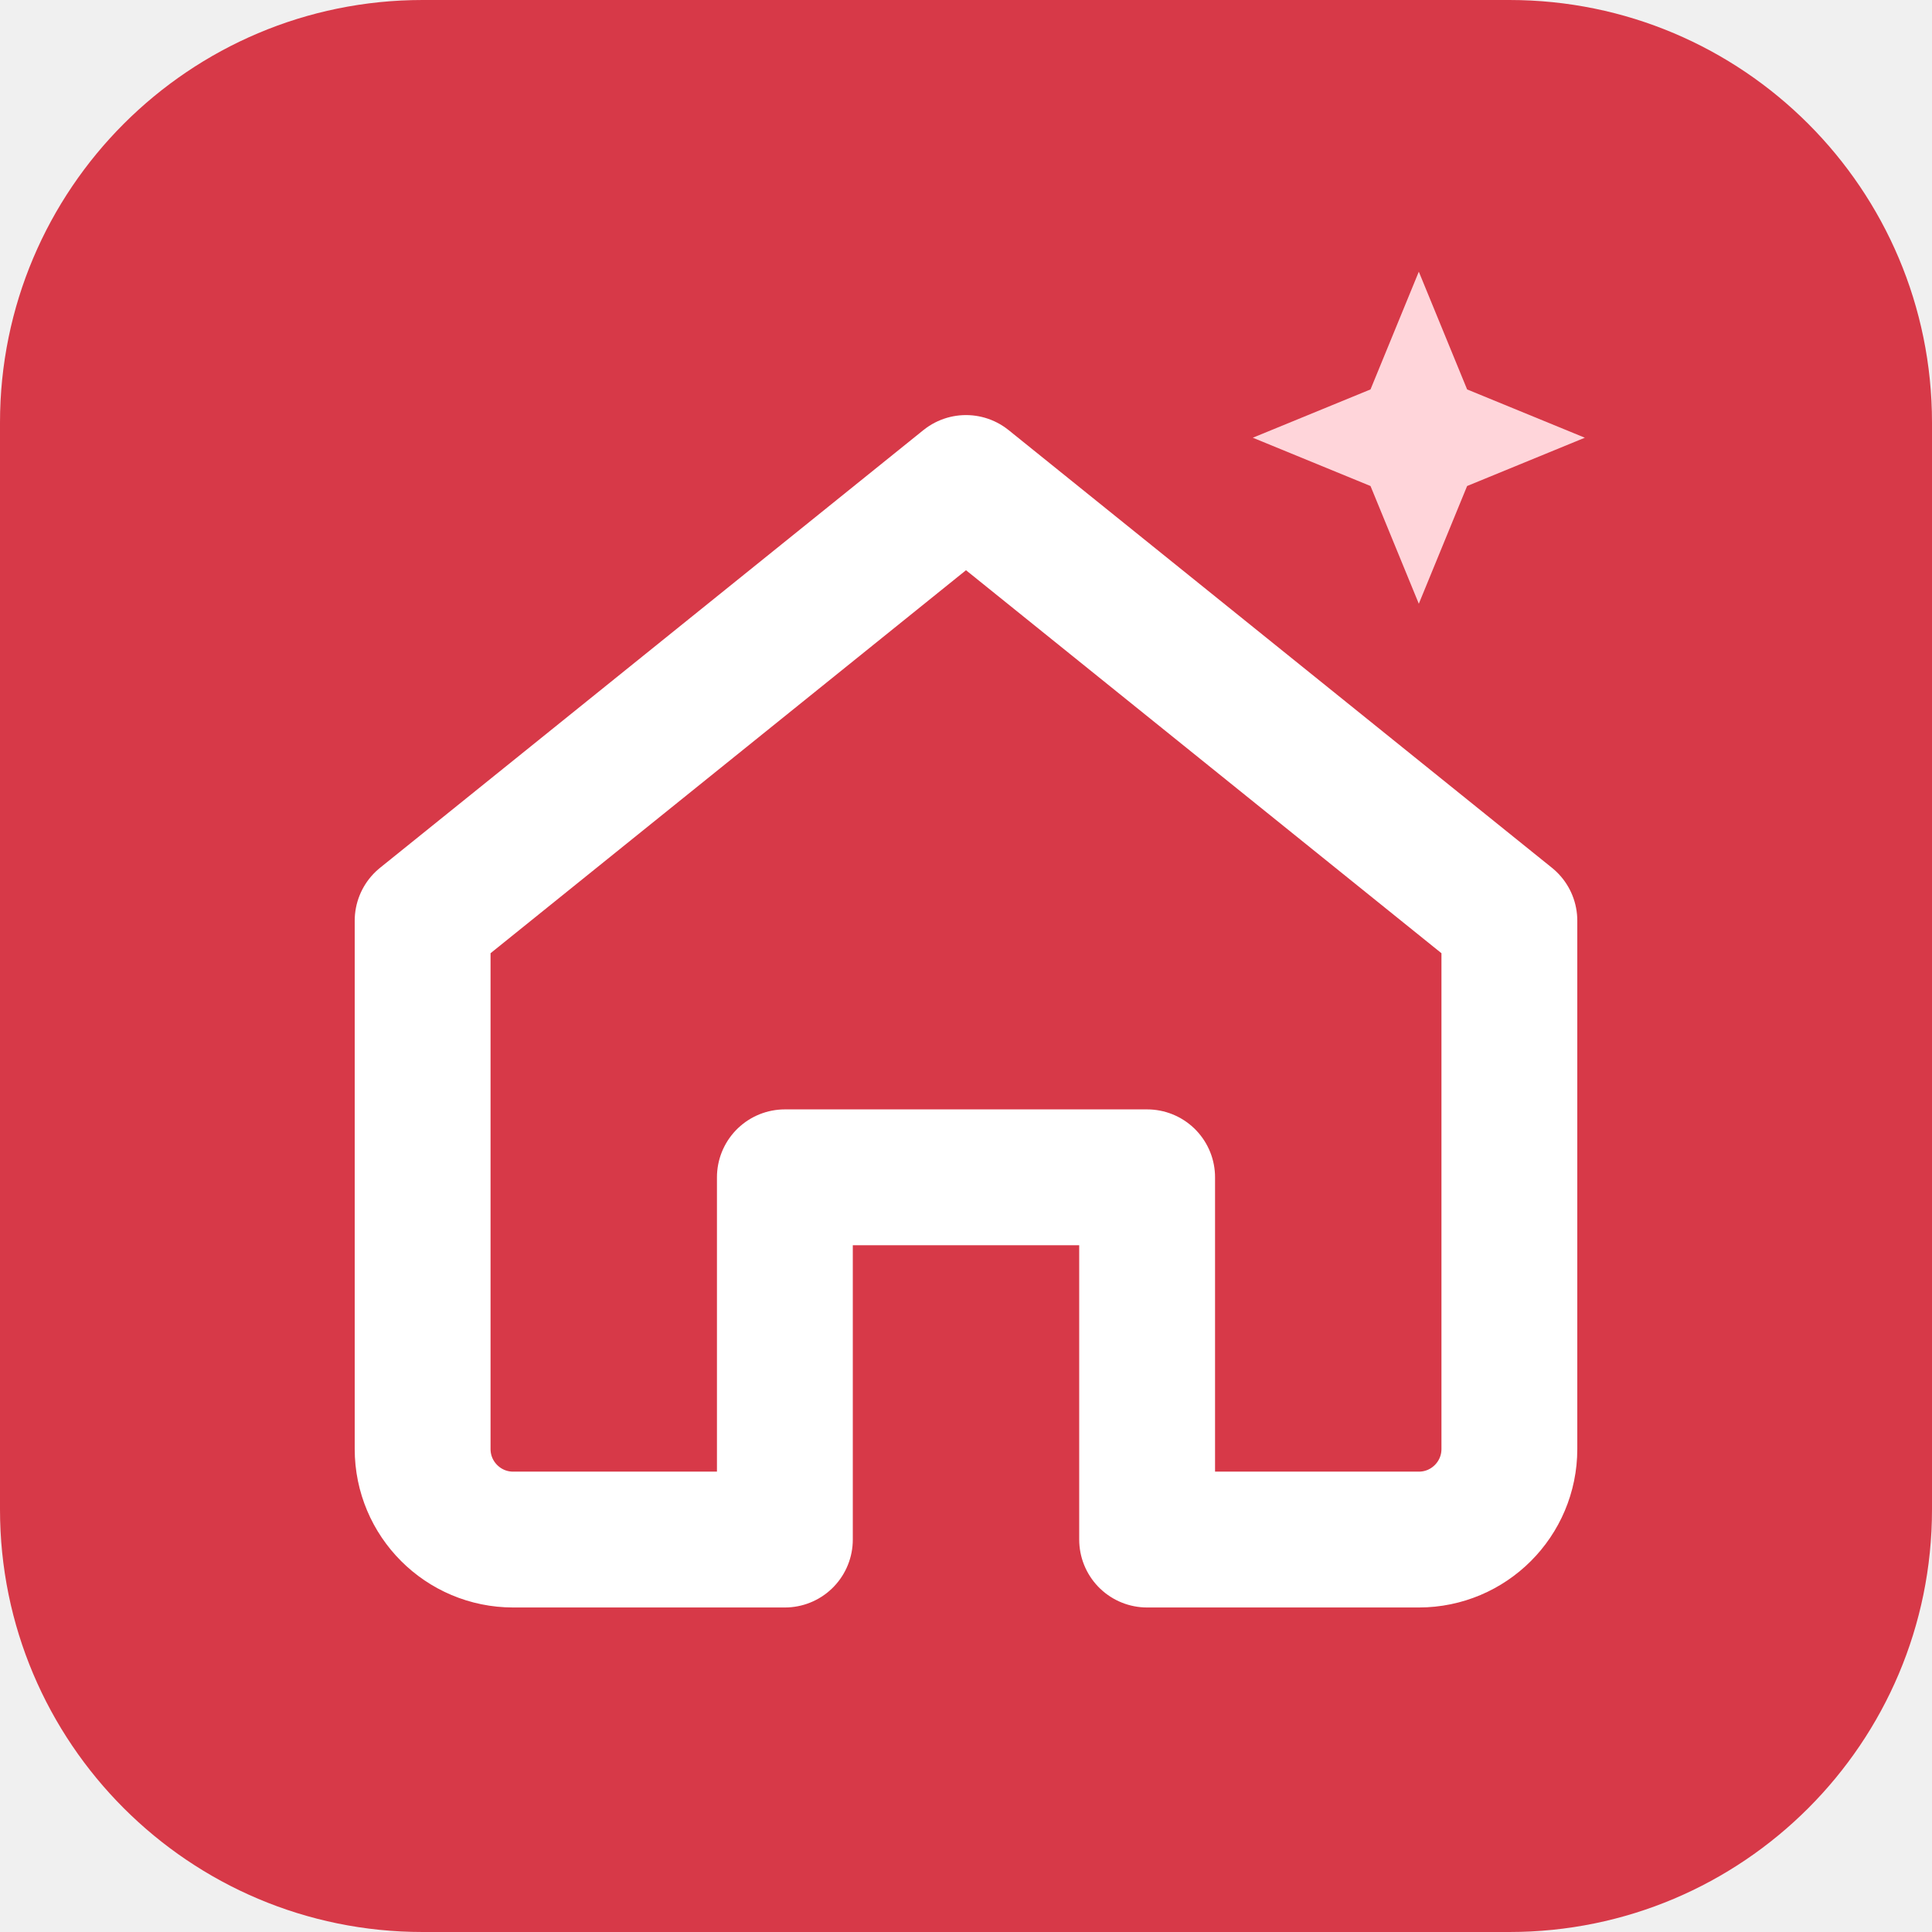
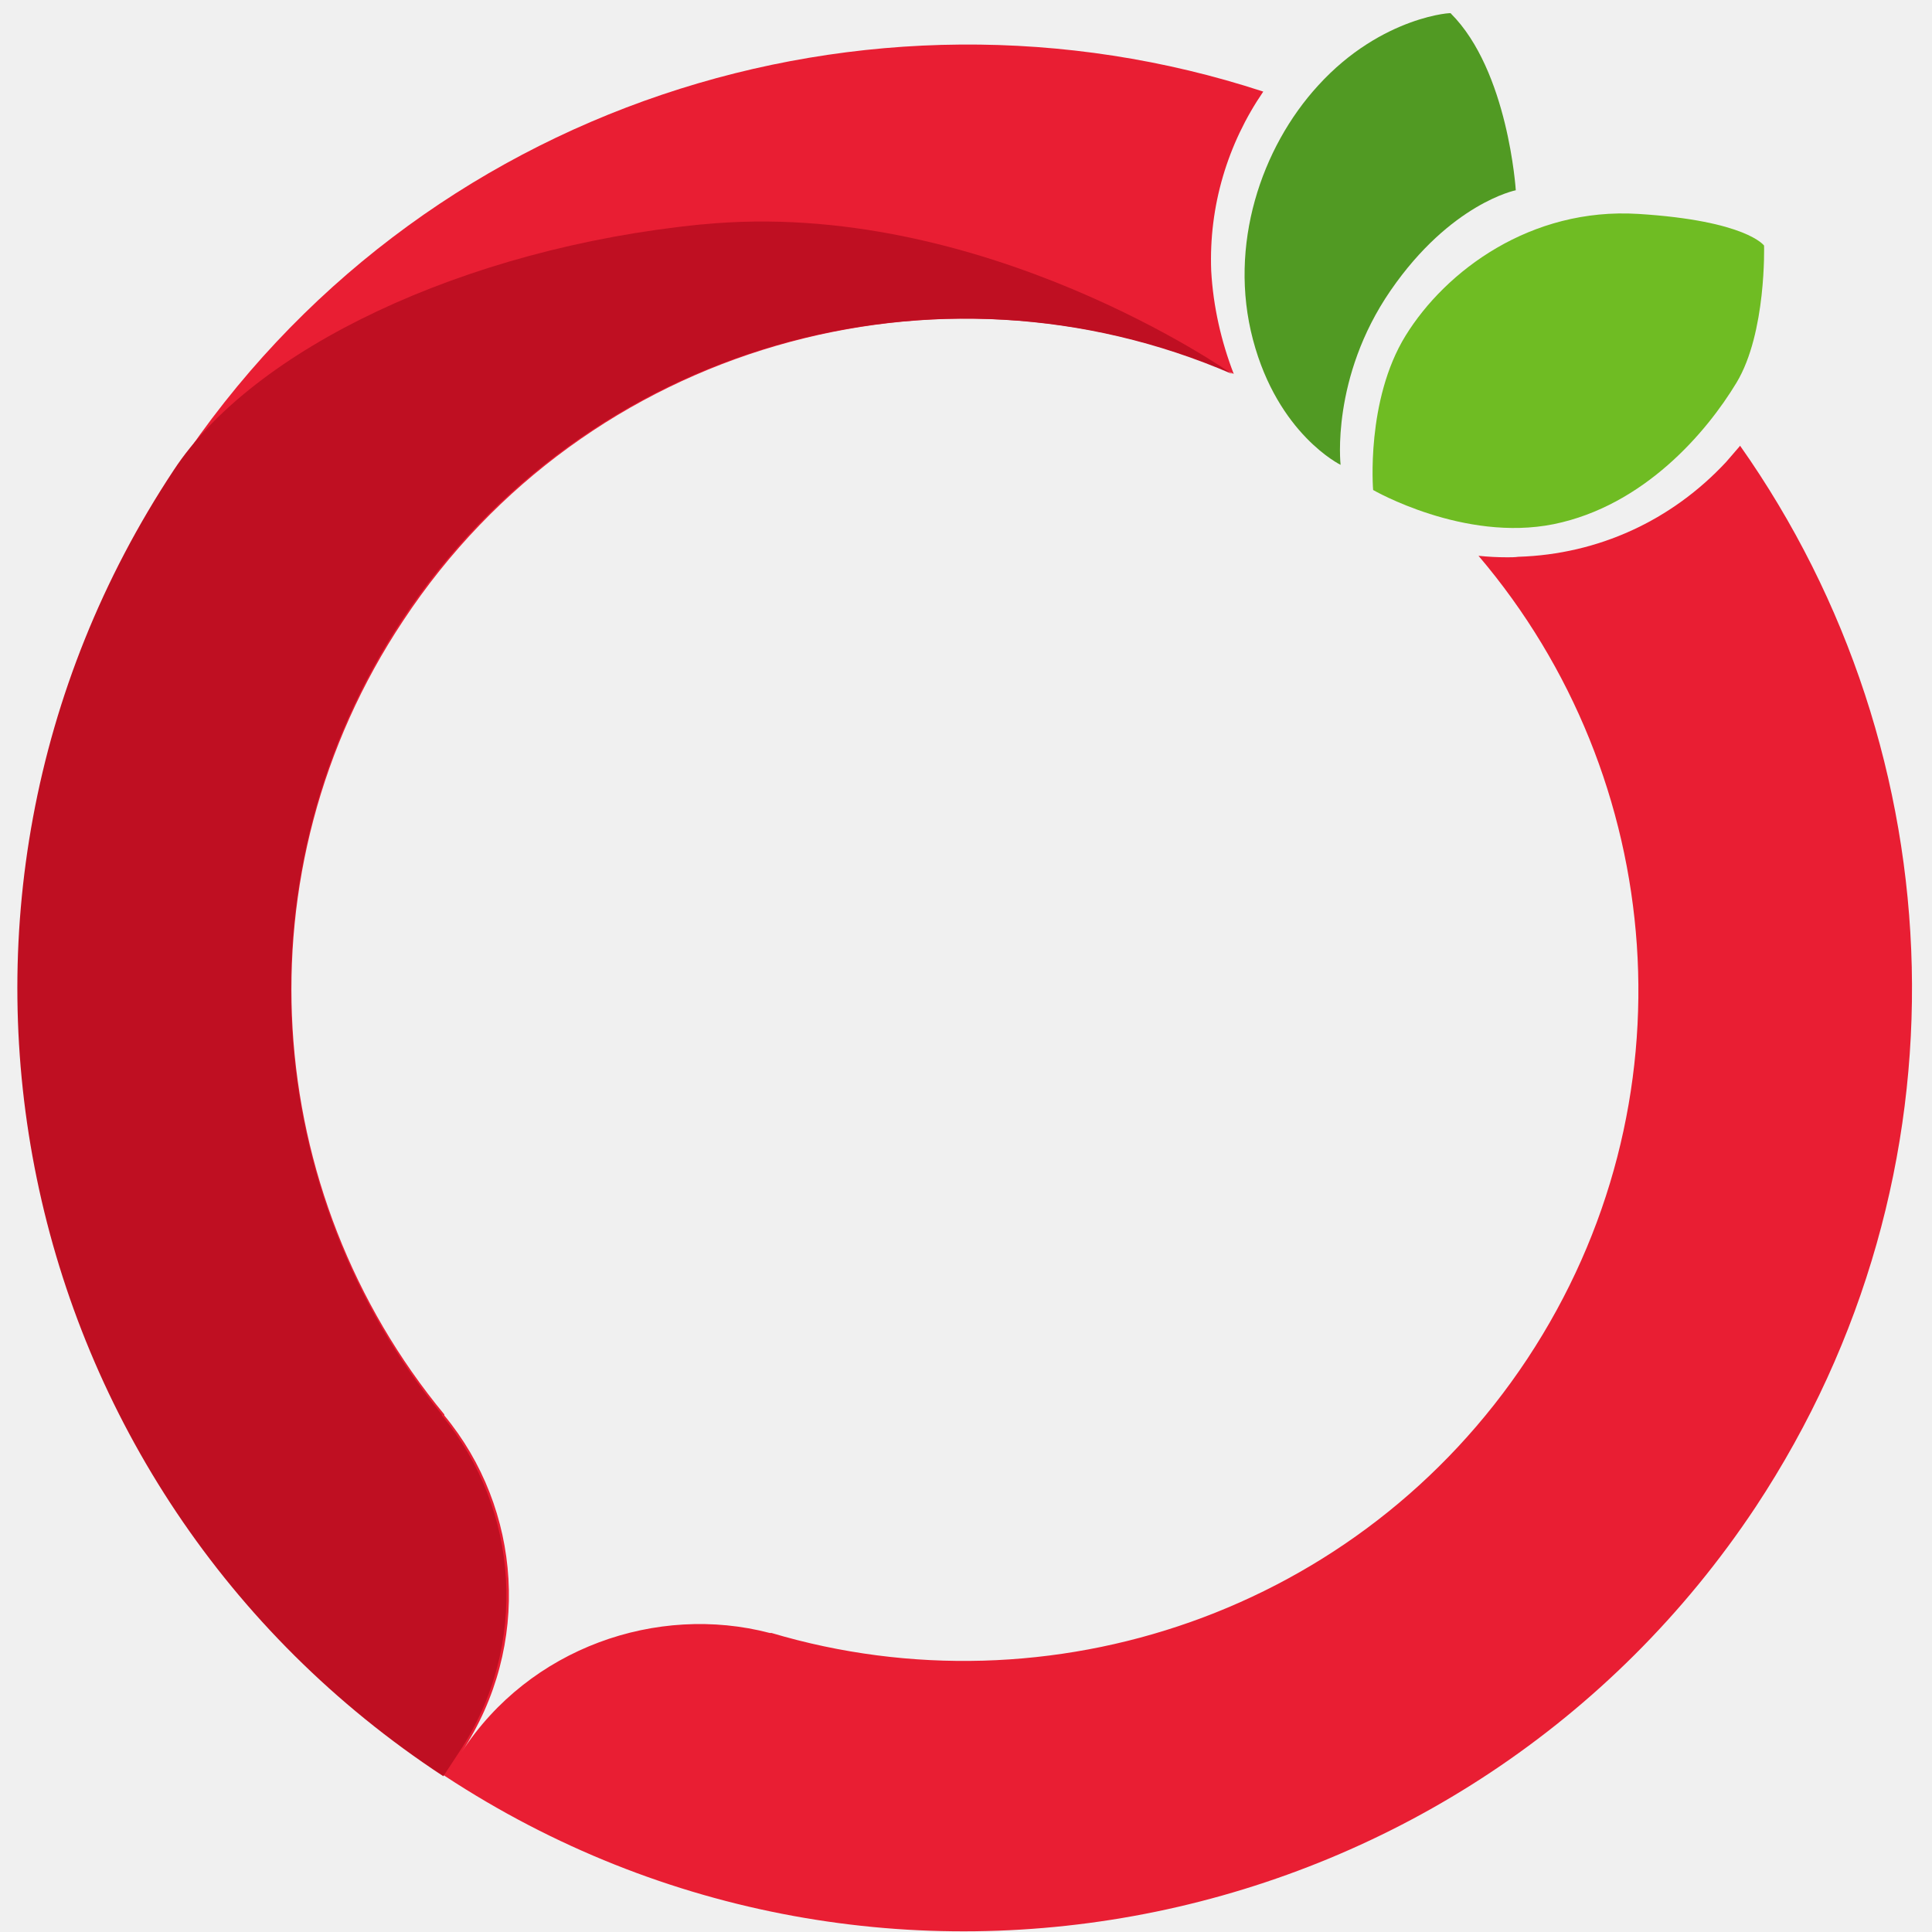
- <svg xmlns="http://www.w3.org/2000/svg" viewBox="0 0 64 64">
-   <rect width="64" height="64" rx="14" fill="#d73948" />
-   <path d="M14 30.5 32 16l18 14.5V48a3 3 0 0 1-3 3h-9V39h-12v12h-9a3 3 0 0 1-3-3z" fill="none" stroke="#fff" stroke-width="4.5" stroke-linejoin="round" stroke-linecap="round" />
-   <path d="M47 9l1.6 3.9L52.5 14.5l-3.9 1.6L47 20l-1.6-3.9-3.9-1.6 3.9-1.6z" fill="#ffd5da" />
+ <svg xmlns="http://www.w3.org/2000/svg" viewBox="0 0 88 88">
+   <g fill="none">
+     <path fill="#e91e33" d="M79.245 20.322l-.627.726c-2.474 2.656-5.814 4.2-9.462 4.313-.16.023-.342.023-.502.023-.456 0-.878-.023-1.31-.068 8.595 10.1 9.895 24.968 2.222 36.579-7.638 11.542-21.774 16.252-34.428 12.484h-.08c-5.13-1.34-10.944.68-14.022 5.414 3.192-4.847 2.736-11.055-.798-15.322v-.045c-8.333-10.079-9.473-24.72-1.870-36.160C26.692 15.670 42.766 11.220 56.195 17.031c-.57-1.476-.935-3.065-1.026-4.688-.114-2.950.741-5.788 2.371-8.171-18.012-5.902-38.532.567-49.476 17.137C-5.104 41.171.425 67.842 20.261 80.893c19.882 13.064 46.592 7.502 59.702-12.246 10.032-15.174 9.177-34.331-.707-48.348l-.011.023z" />
+     <path fill="#bf0f22" d="M31.969 10.22c-10.91 1.08-20.463 5.721-24.054 11.191C-5.195 41.216.3 67.853 20.193 80.905l.73-1.112c3.191-4.847 2.735-11.055-.799-15.322v-.045c-8.22-10.079-9.36-24.72-1.835-36.16C26.61 15.67 42.685 11.22 56.114 17.031c0 0-11.4-8.059-24.122-6.81h-.023z" />
+     <path fill="#6fbc23" d="M62.544 22.32s-.342-4.086 1.482-7.037c1.824-2.951 5.7-5.845 10.602-5.539 4.925.307 5.723 1.442 5.723 1.442s.114 3.972-1.254 6.242-4.218 5.606-8.322 6.446c-4.104.829-8.231-1.555-8.231-1.555z" />
+     <path fill="#519a23" d="M61.062 21.173s-.456-3.972 2.28-7.944c2.736-3.973 5.7-4.563 5.7-4.563S68.7 3.218 66.078.608c.228-.057-3.124.08-6.042 3.291-2.577 2.815-4.104 7.264-2.964 11.577 1.14 4.312 3.99 5.697 3.99 5.697z" />
+   </g>
</svg>
